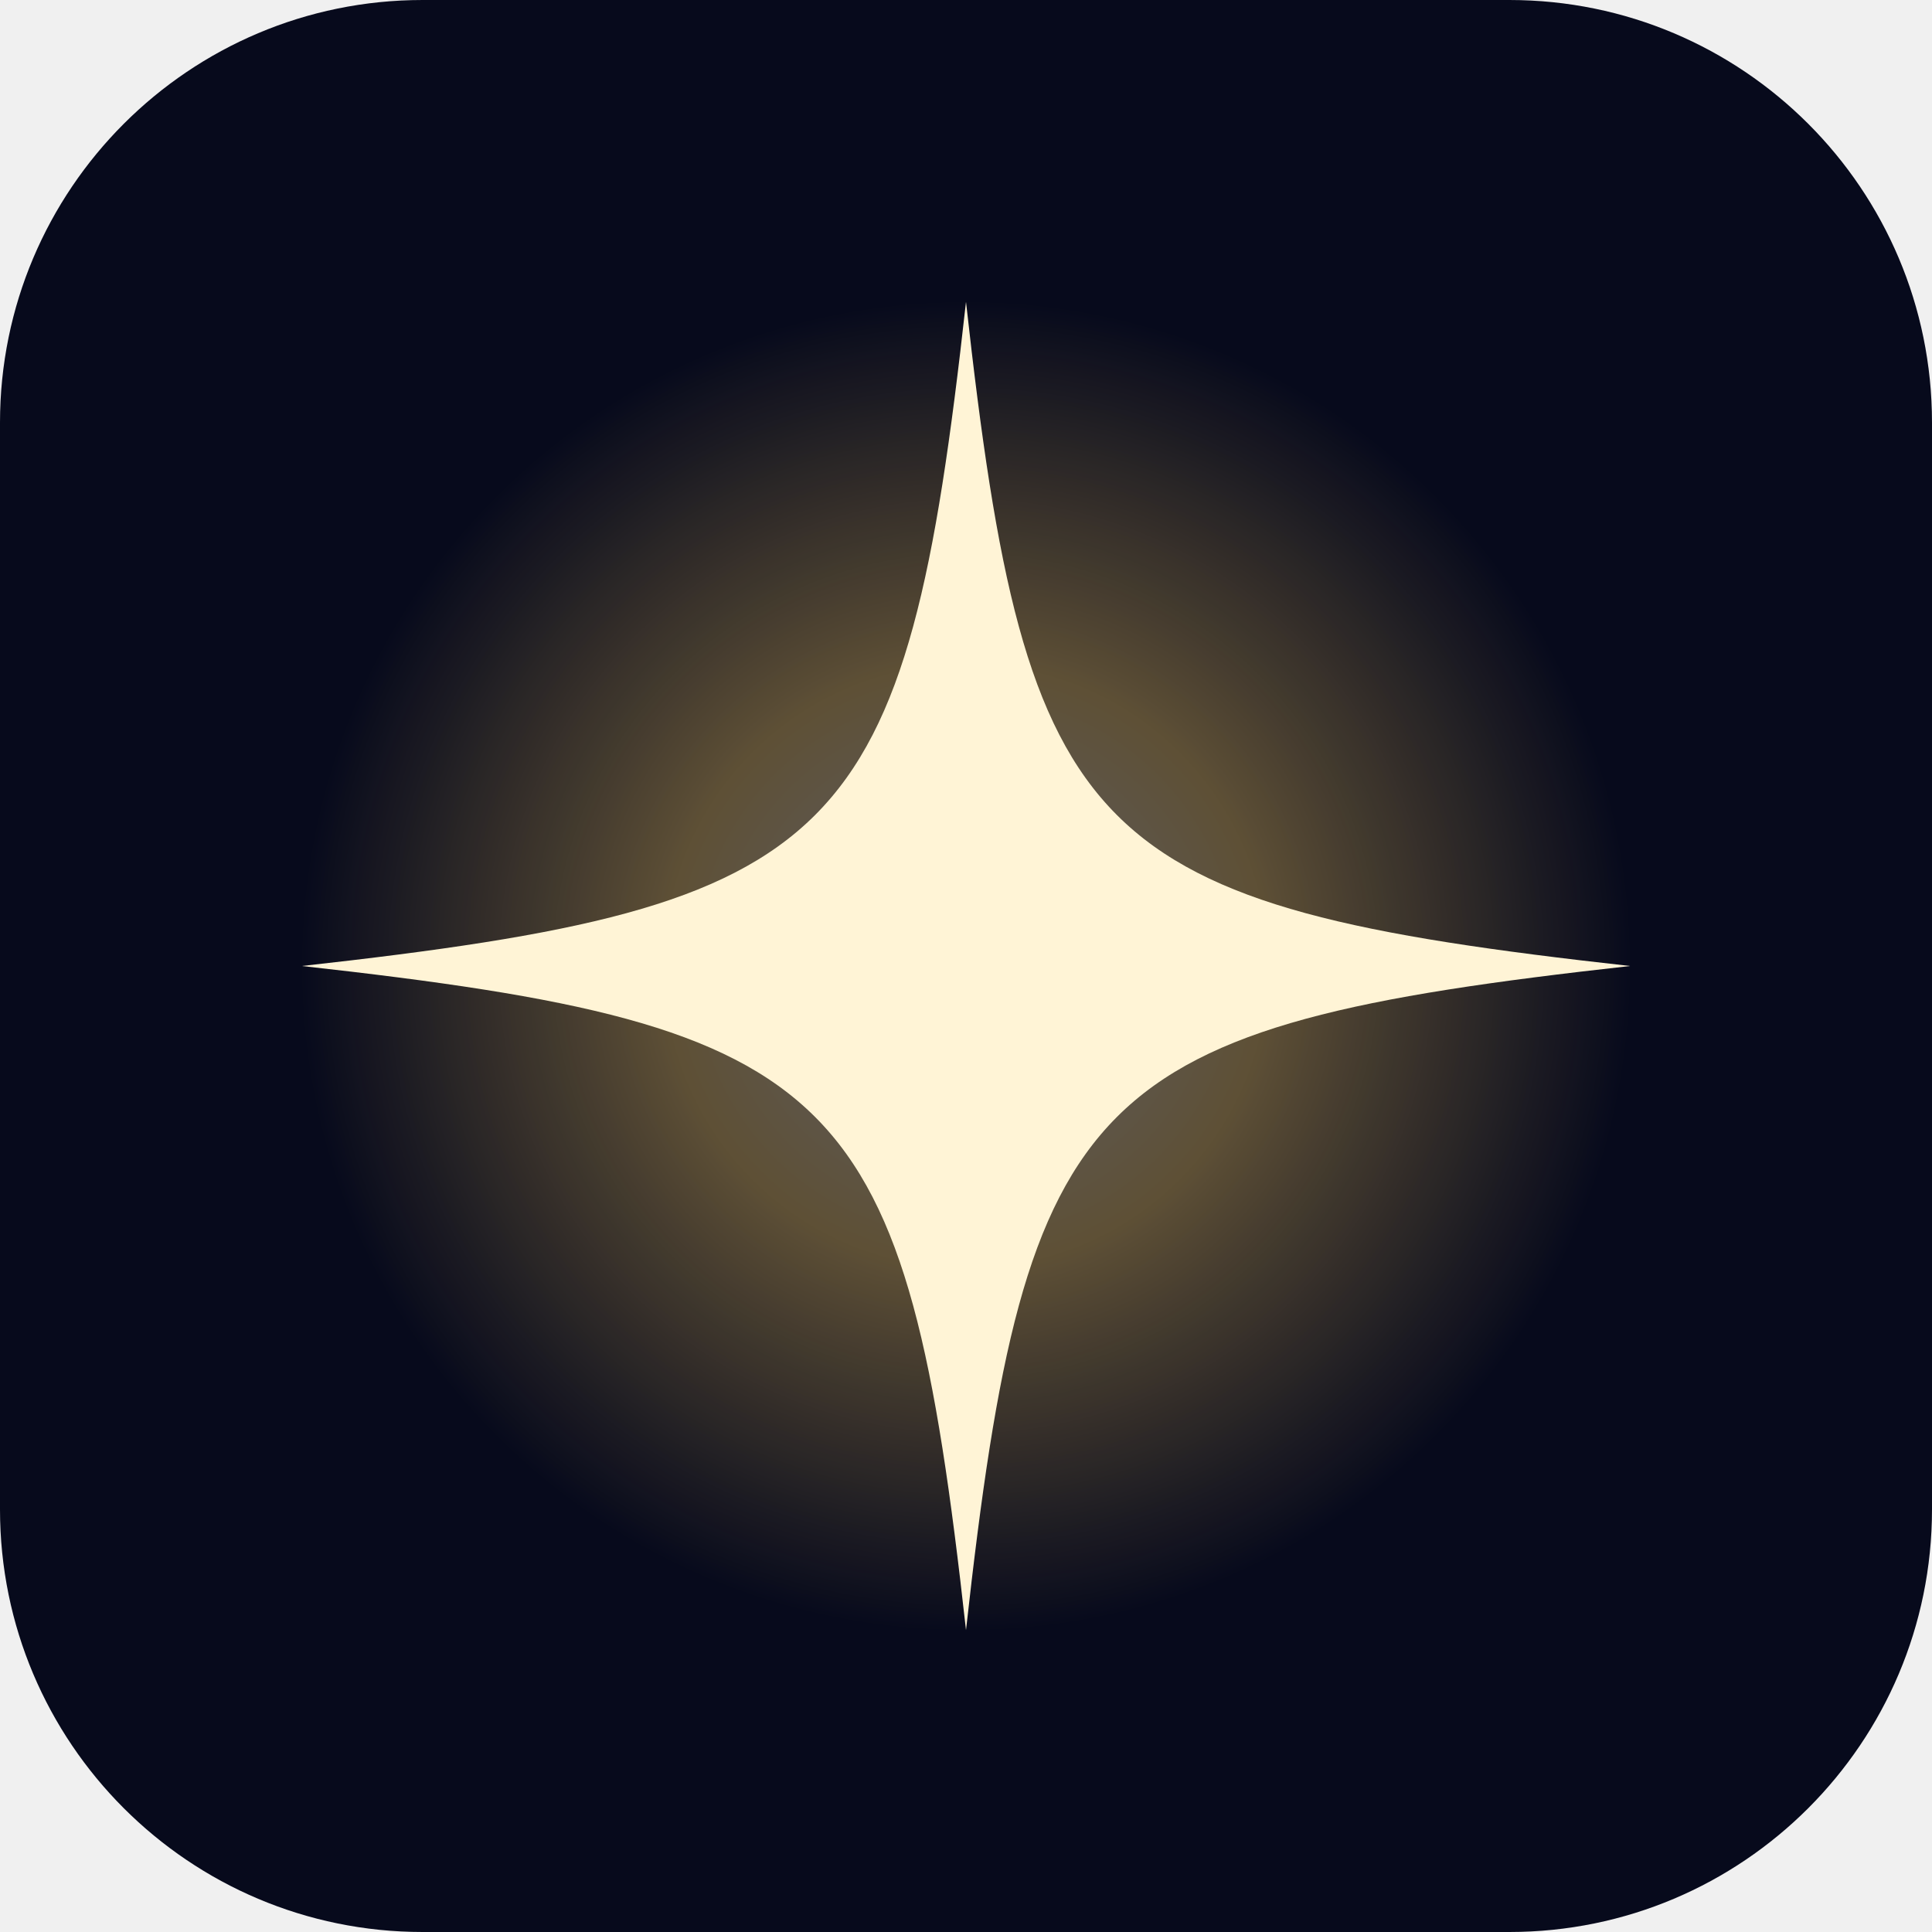
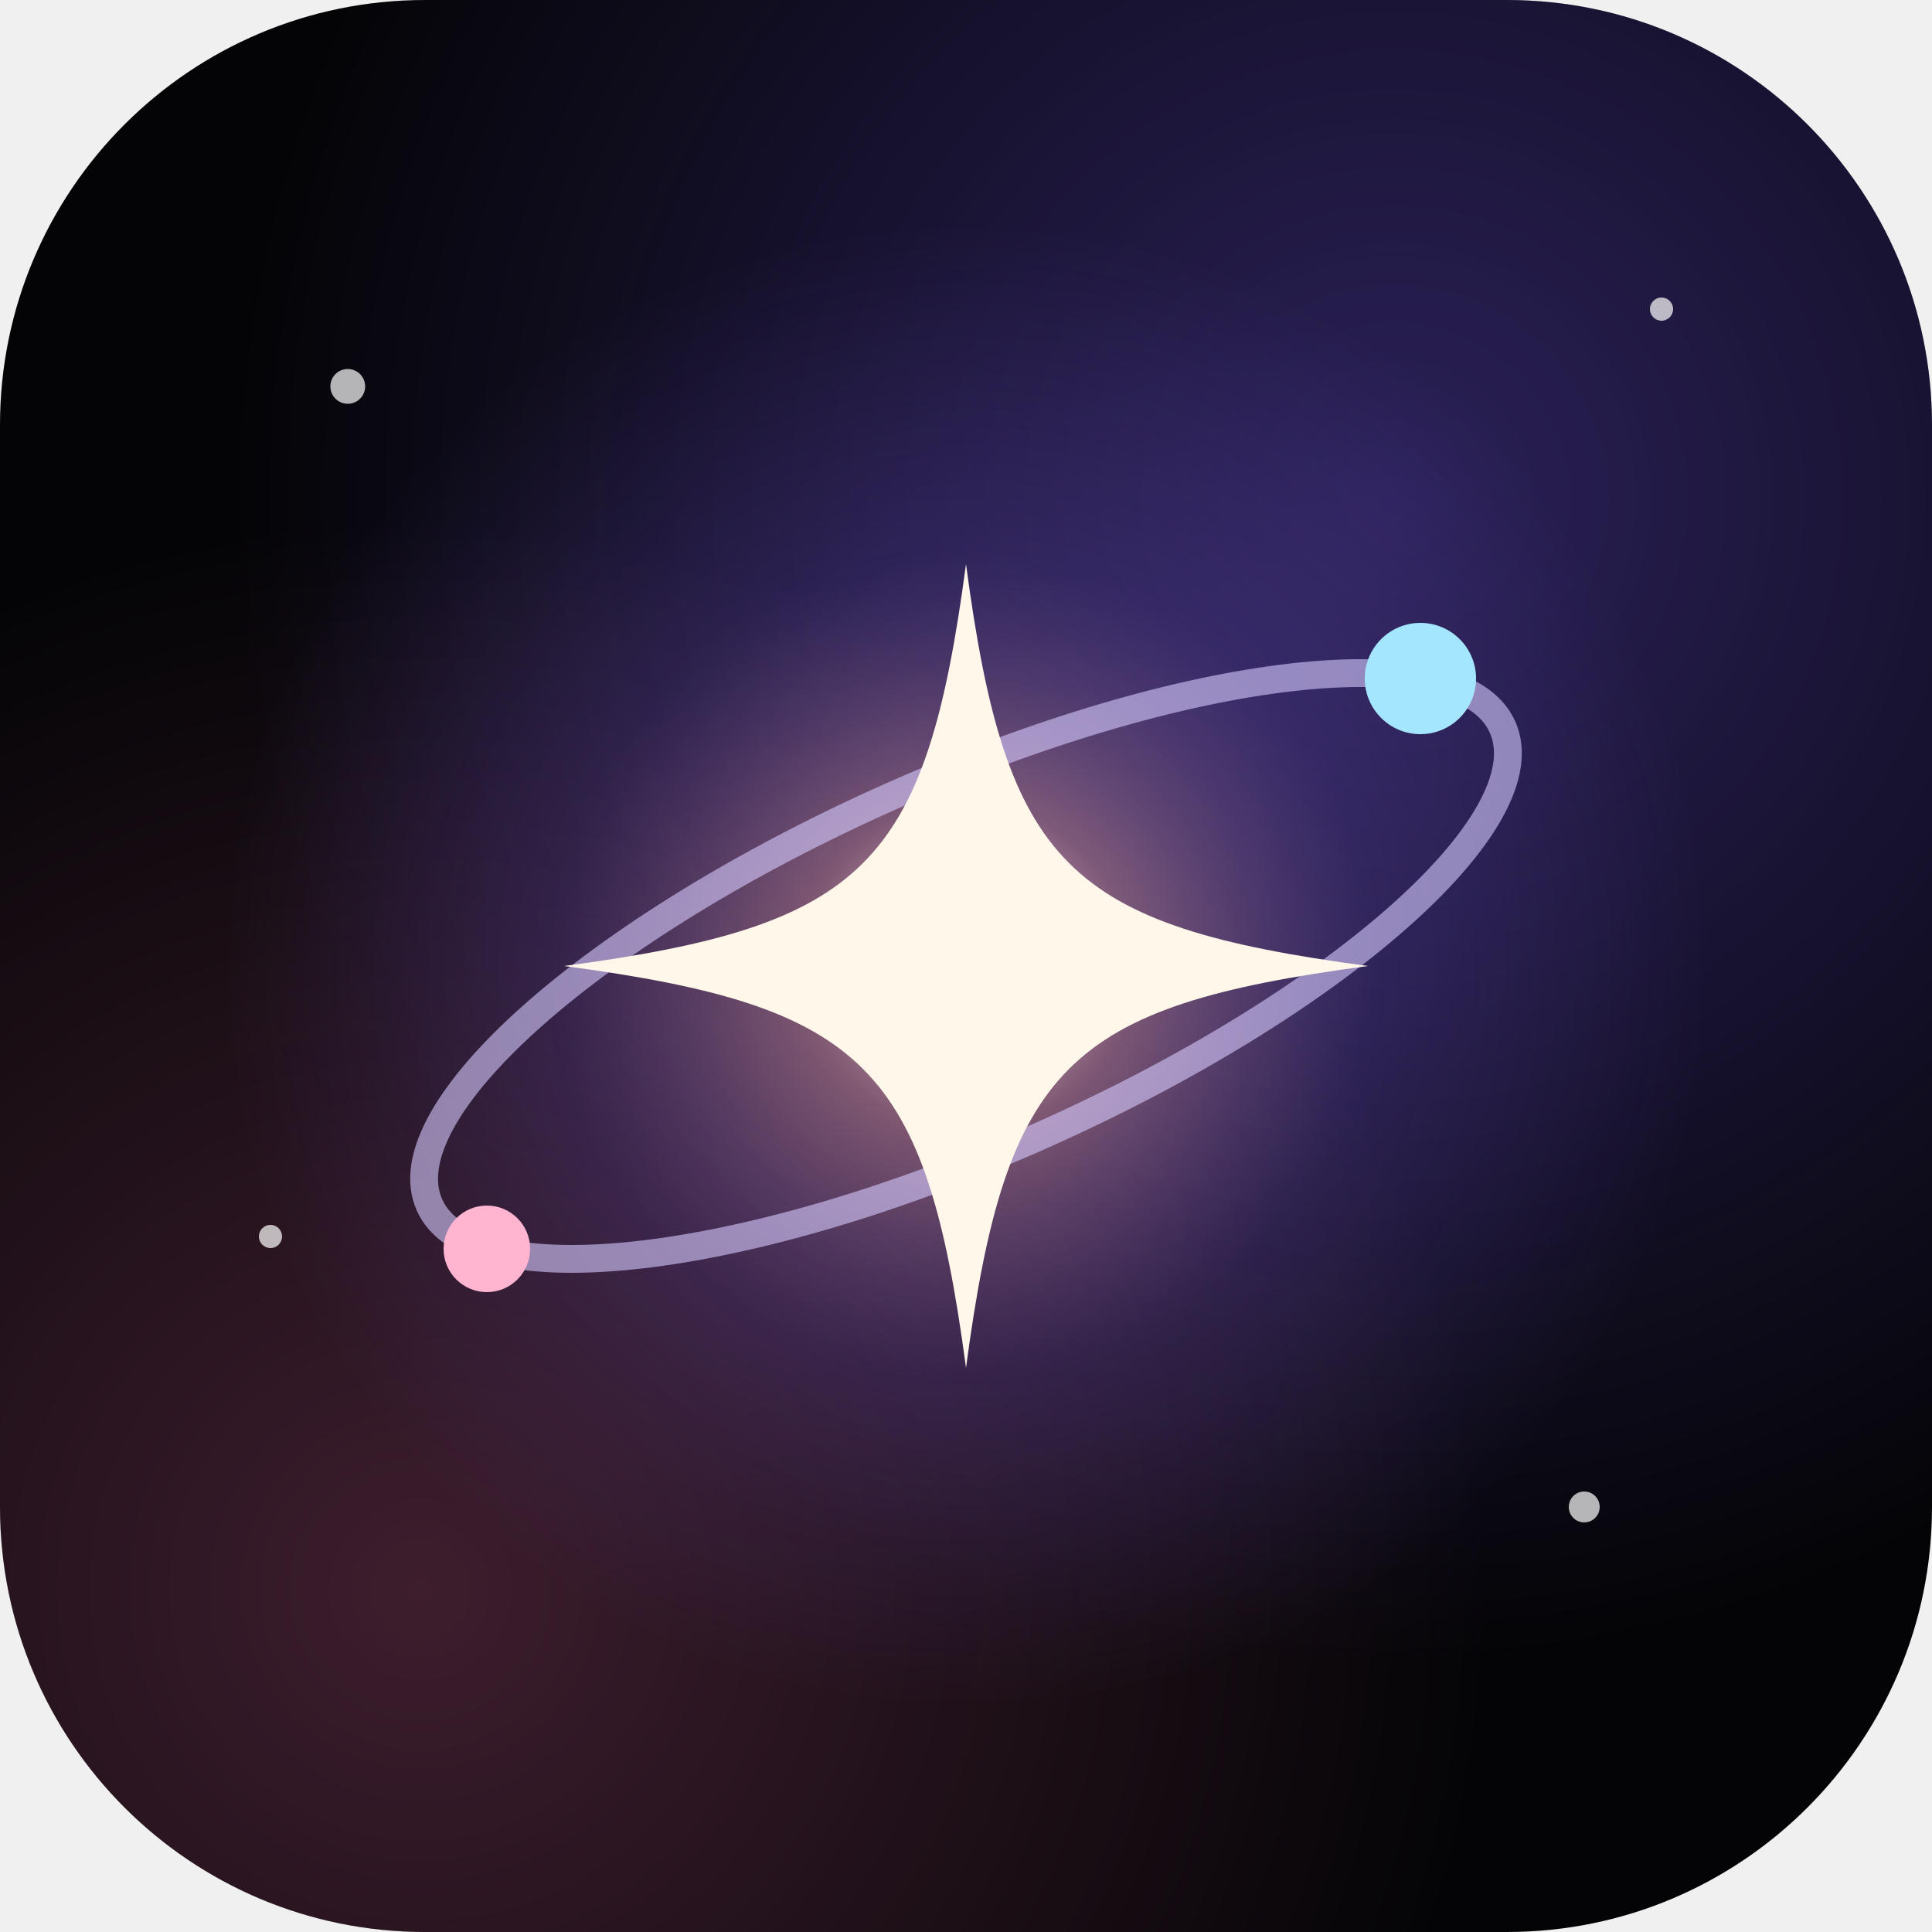
- <svg xmlns="http://www.w3.org/2000/svg" viewBox="0 0 64 64">
+ <svg xmlns="http://www.w3.org/2000/svg" viewBox="0 0 100 100">
  <defs>
-     <radialGradient id="g" cx="50%" cy="50%" r="50%">
-       <stop offset="0" stop-color="#fff" />
-       <stop offset=".45" stop-color="#ffd166" />
-       <stop offset="1" stop-color="#ffd166" stop-opacity="0" />
+     <radialGradient id="neb-a" cx="72%" cy="26%" r="60%">
+       <stop offset="0" stop-color="#6a4fe0" stop-opacity=".38" />
+       <stop offset="1" stop-color="#6a4fe0" stop-opacity="0" />
+     </radialGradient>
+     <radialGradient id="neb-b" cx="22%" cy="82%" r="55%">
+       <stop offset="0" stop-color="#e0679e" stop-opacity=".26" />
+       <stop offset="1" stop-color="#e0679e" stop-opacity="0" />
+     </radialGradient>
+     <radialGradient id="glow">
+       <stop offset="0" stop-color="#fff4da" stop-opacity=".95" />
+       <stop offset=".22" stop-color="#ffb4d0" stop-opacity=".42" />
+       <stop offset=".55" stop-color="#8a68f0" stop-opacity=".18" />
+       <stop offset="1" stop-color="#8a68f0" stop-opacity="0" />
    </radialGradient>
  </defs>
-   <rect width="64" height="64" rx="14" fill="#070a1c" />
-   <circle cx="32" cy="32" r="22" fill="url(#g)" opacity=".35" />
-   <path d="M32 10 C34 28 36 30 54 32 C36 34 34 36 32 54 C30 36 28 34 10 32 C28 30 30 28 32 10Z" fill="#fff4d6" />
+   <rect width="100" height="100" rx="22" fill="#040406" />
+   <rect width="100" height="100" rx="22" fill="url(#neb-a)" />
+   <rect width="100" height="100" rx="22" fill="url(#neb-b)" />
+   <g fill="#fff" opacity=".7">
+     <circle cx="18" cy="20" r=".9" />
+     <circle cx="82" cy="78" r=".8" />
+     <circle cx="86" cy="16" r=".6" />
+     <circle cx="14" cy="64" r=".6" />
+   </g>
+   <g transform="translate(50 50) scale(.8)">
+     <circle r="48" fill="url(#glow)" />
+     <ellipse rx="38" ry="12" transform="rotate(-24)" fill="none" stroke="#d7ccff" stroke-opacity=".6" stroke-width="1.8" />
+     <path d="M0 -26C2.6 -6.5 6.5 -2.6 26 0C6.5 2.6 2.6 6.5 0 26C-2.6 6.5 -6.5 2.6 -26 0C-6.5 -2.6 -2.6 -6.5 0 -26Z" fill="#fff8ea" />
+     <circle cx="29.4" cy="-18.6" r="3.6" fill="#a5e6ff" />
+     <circle cx="-31" cy="18.3" r="2.8" fill="#ffb4d0" />
+   </g>
</svg>
